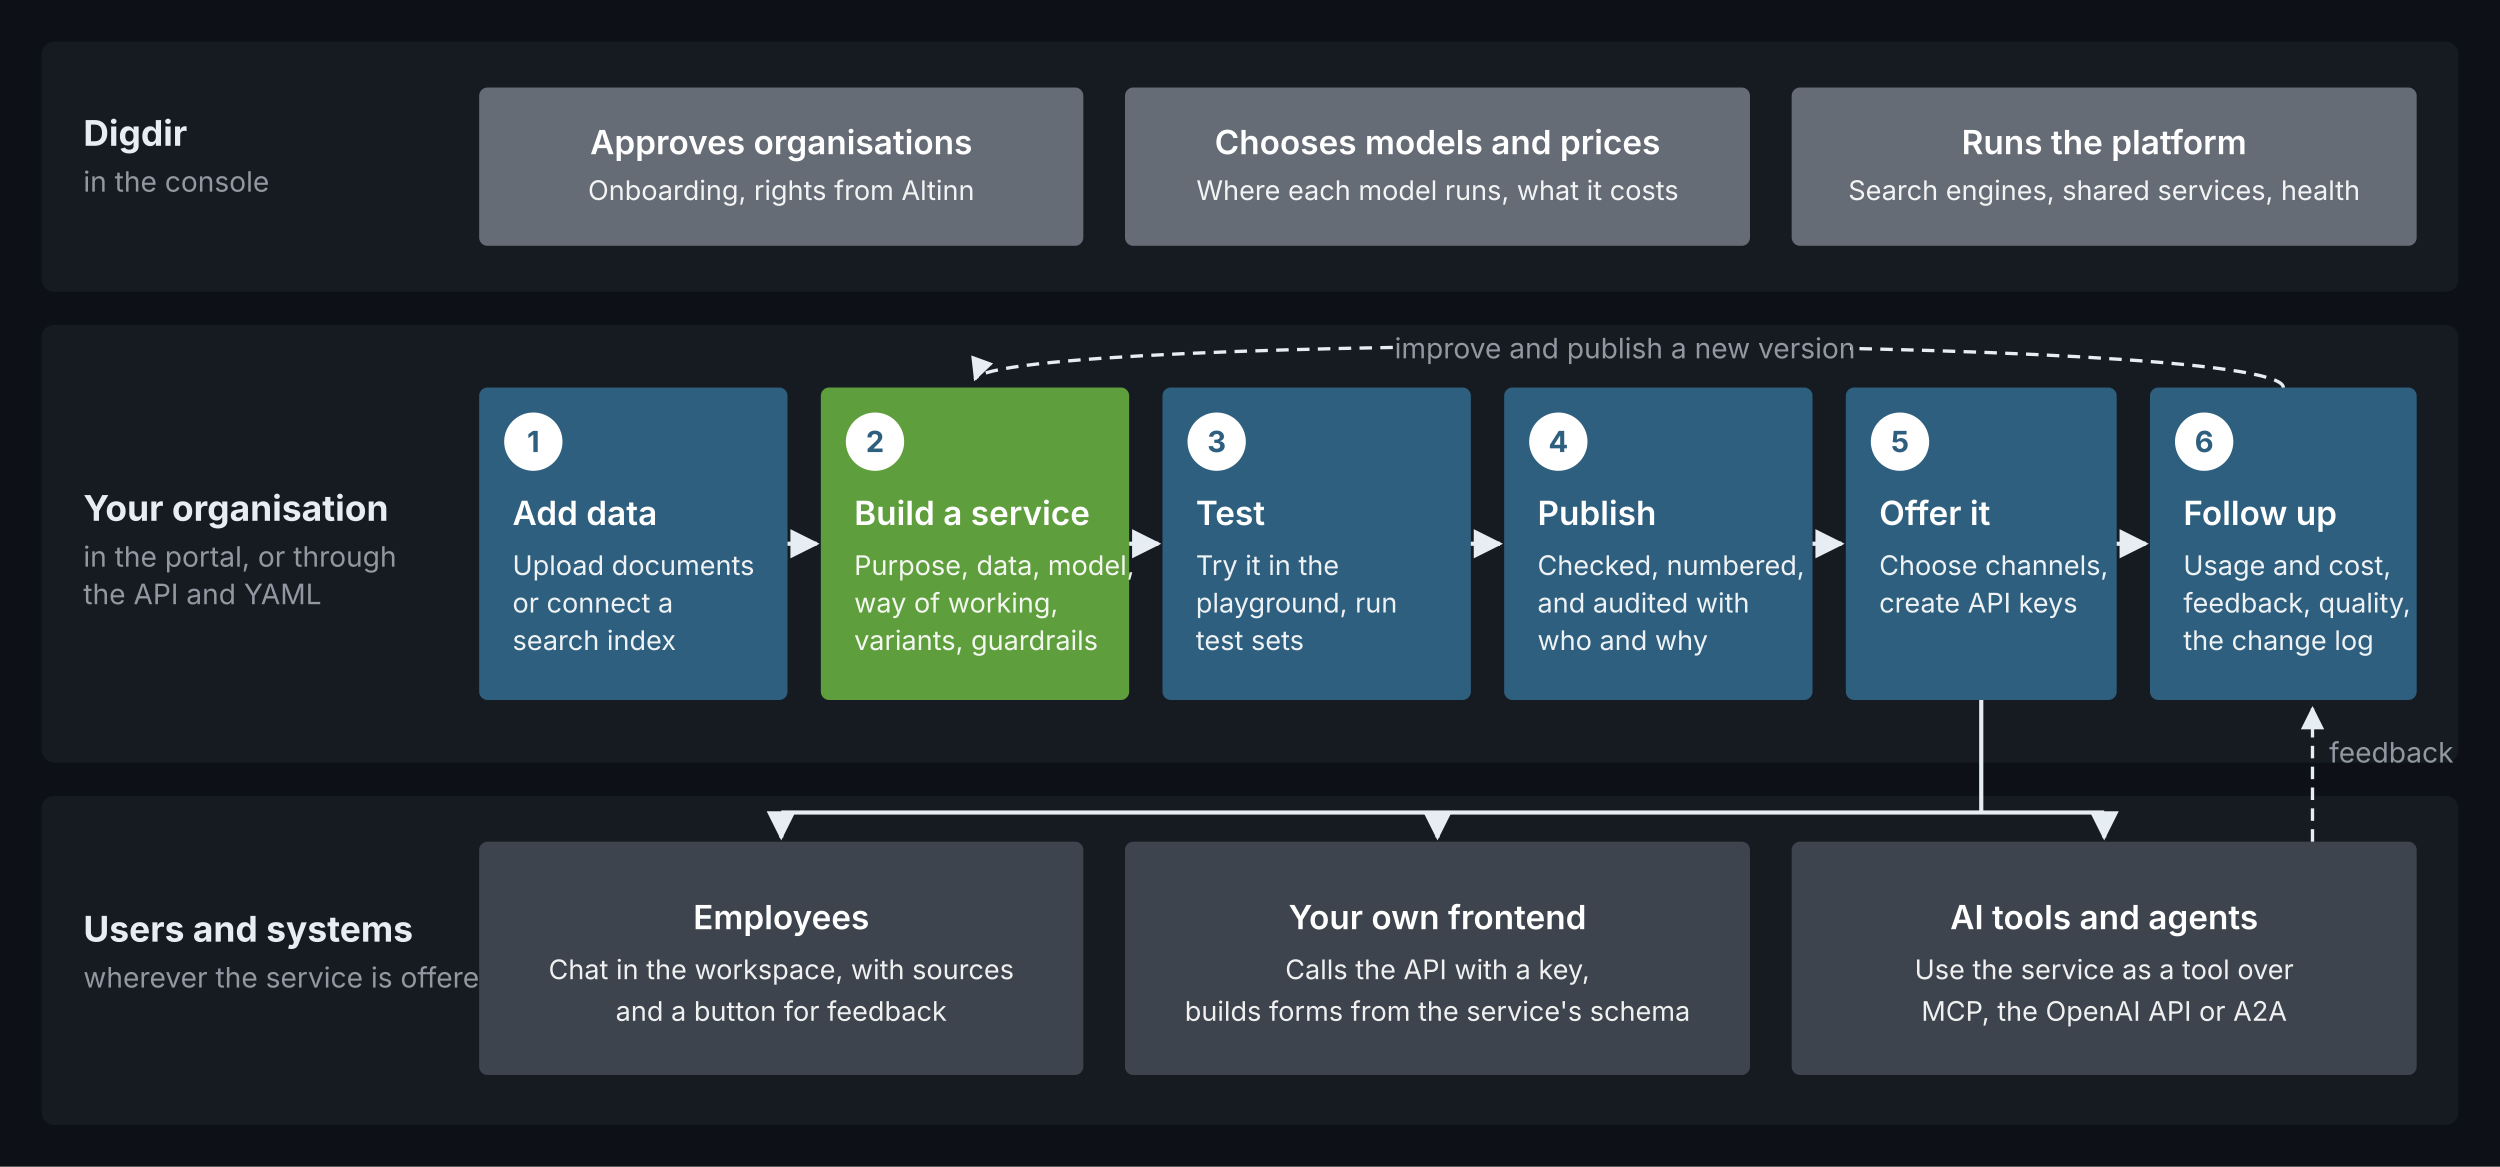
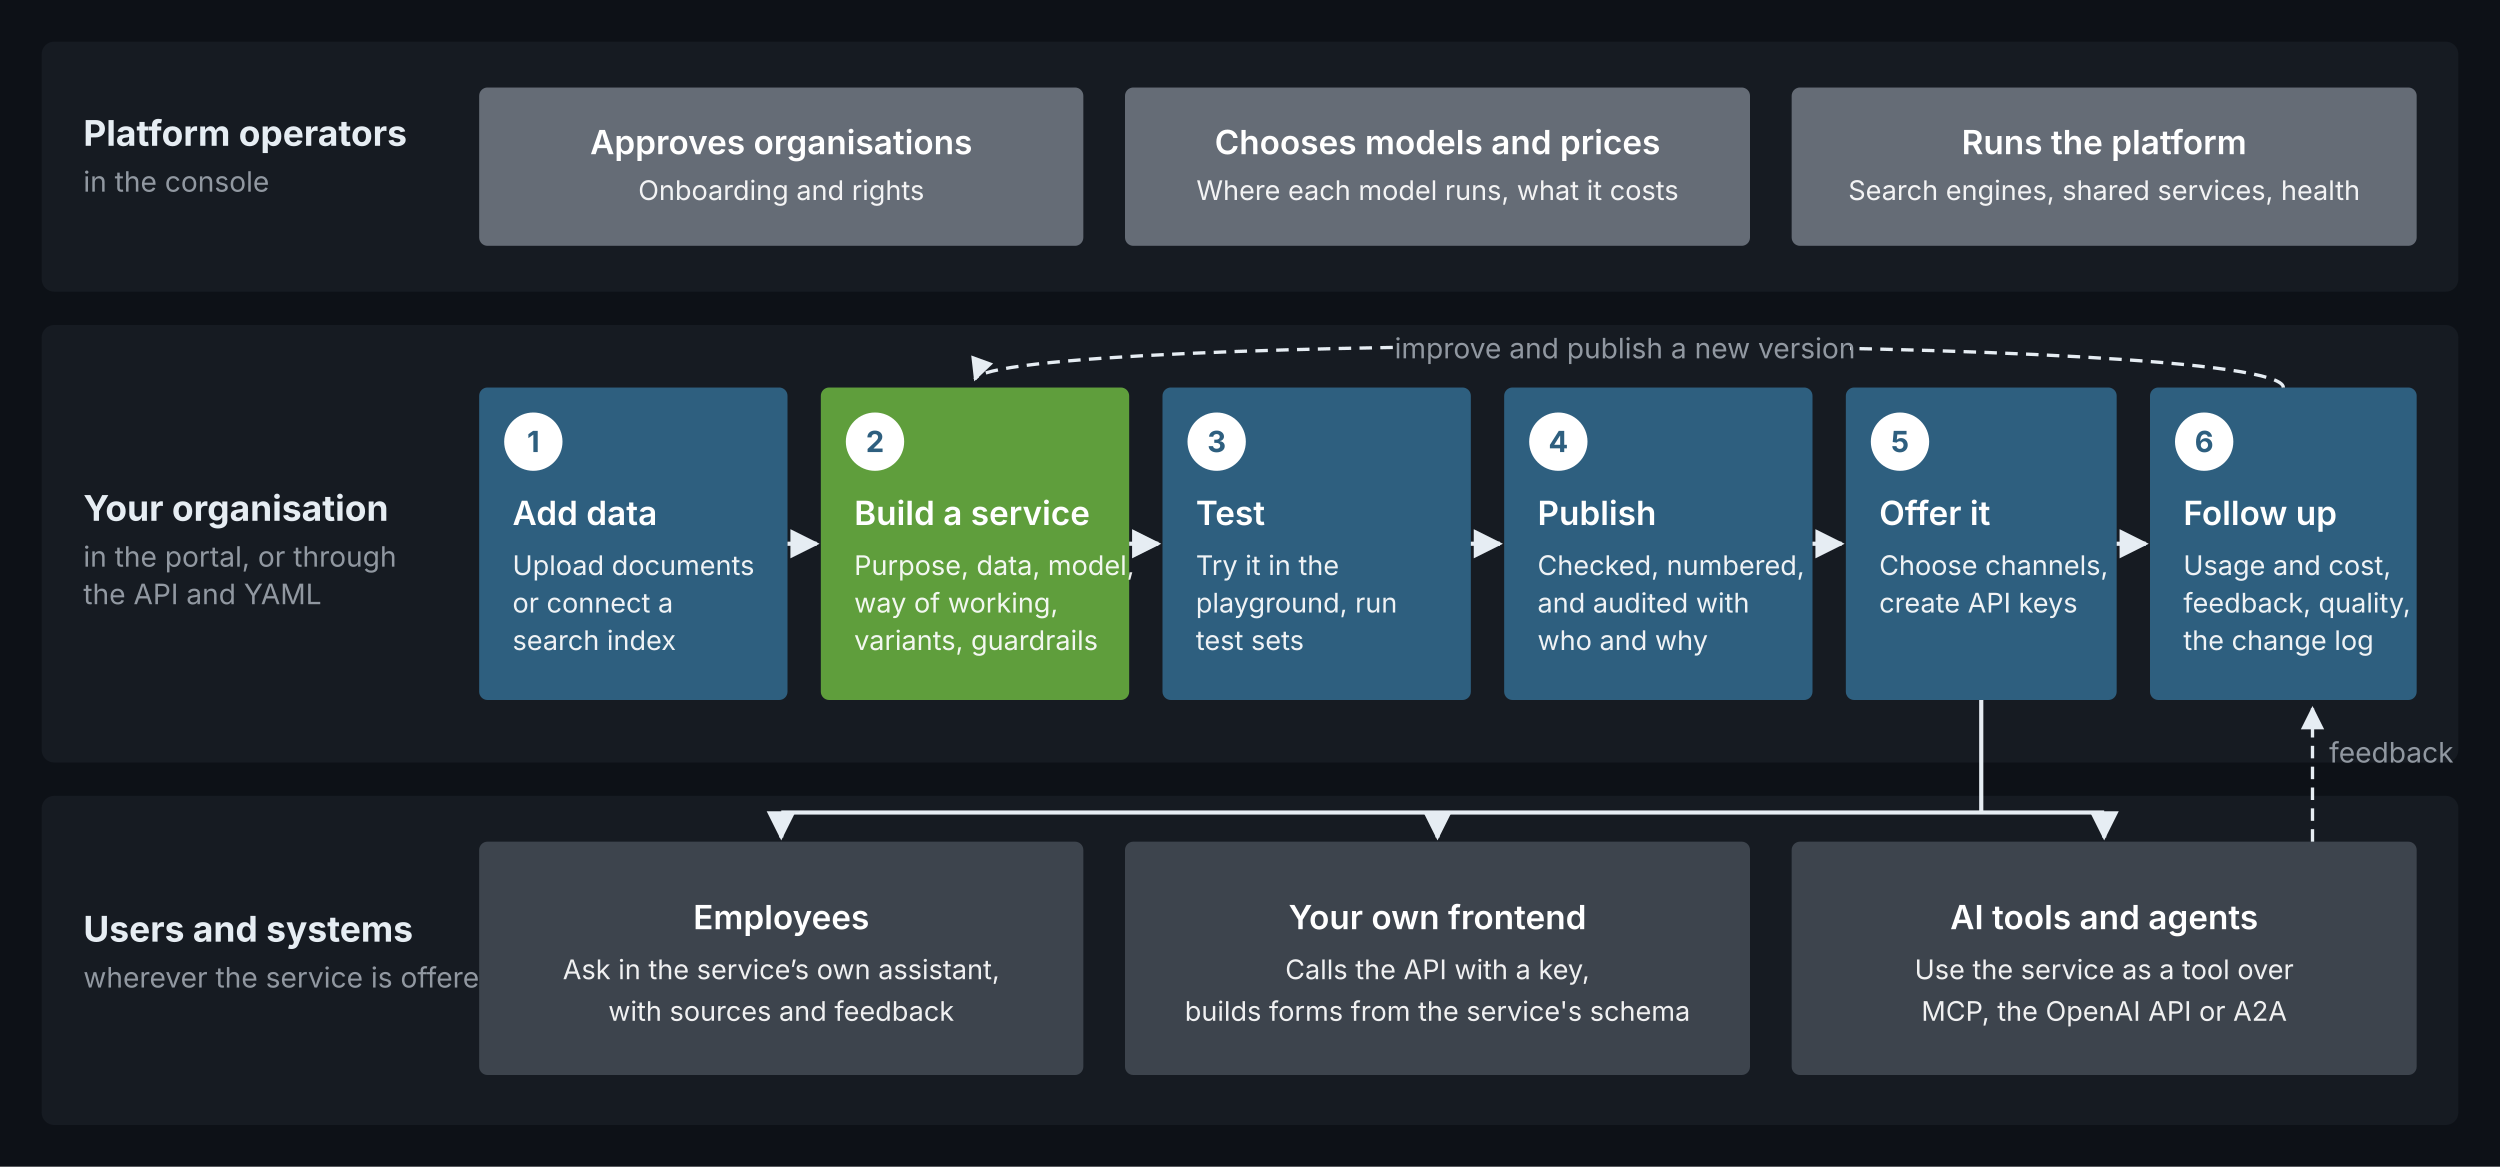
<svg xmlns="http://www.w3.org/2000/svg" viewBox="0 0 1200 560" width="1200" height="560" font-family="Inter, Segoe UI, Helvetica, Arial, sans-serif">
  <defs>
    <marker id="a" viewBox="0 0 10 10" refX="9" refY="5" markerWidth="7" markerHeight="7" orient="auto-start-reverse">
      <path d="M0 0 L10 5 L0 10 z" fill="#e6edf3" />
    </marker>
  </defs>
  <style>
    .role { fill: #e6edf3; font-weight: 700; font-size: 17px; }
    .where { fill: #9198a1; font-size: 13.5px; }
    .t { fill: #ffffff; font-weight: 600; font-size: 16px; }
    .s { fill: #ffffff; font-size: 13px; opacity: 0.92; }
    .n { fill: #2e5f7f; font-weight: 700; font-size: 14px; }
    .lane { fill: #161b22; }
  </style>
  <rect width="1200" height="560" fill="#0d1117" />
  <rect class="lane" x="20" y="20" width="1160" height="120" rx="6" />
  <rect class="lane" x="20" y="156" width="1160" height="210" rx="6" />
  <rect class="lane" x="20" y="382" width="1160" height="158" rx="6" />
-   <text class="role" x="40" y="70">Digdir</text>
+   <text class="role" x="40" y="70">Platform operators</text>
  <text class="where" x="40" y="92">in the console</text>
  <text class="role" x="40" y="250">Your organisation</text>
  <text class="where" x="40" y="272">in the portal, or through</text>
  <text class="where" x="40" y="290">the API and YAML</text>
  <text class="role" x="40" y="452">Users and systems</text>
  <text class="where" x="40" y="474">wherever the service is offered</text>
  <rect x="230" y="42" width="290" height="76" rx="4" fill="#656c76" />
  <text class="t" x="375" y="74" text-anchor="middle">Approves organisations</text>
-   <text class="s" x="375" y="96" text-anchor="middle">Onboarding, rights from Altinn</text>
+   <text class="s" x="375" y="96" text-anchor="middle">Onboarding and rights</text>
  <rect x="540" y="42" width="300" height="76" rx="4" fill="#656c76" />
  <text class="t" x="690" y="74" text-anchor="middle">Chooses models and prices</text>
  <text class="s" x="690" y="96" text-anchor="middle">Where each model runs, what it costs</text>
  <rect x="860" y="42" width="300" height="76" rx="4" fill="#656c76" />
  <text class="t" x="1010" y="74" text-anchor="middle">Runs the platform</text>
  <text class="s" x="1010" y="96" text-anchor="middle">Search engines, shared services, health</text>
  <g>
    <rect x="230" y="186" width="148" height="150" rx="4" fill="#2e5f7f" />
    <circle cx="256" cy="212" r="14" fill="#ffffff" />
    <text class="n" x="256" y="217" text-anchor="middle">1</text>
    <text class="t" x="246" y="252">Add data</text>
    <text class="s" x="246" y="276">Upload documents</text>
    <text class="s" x="246" y="294">or connect a</text>
    <text class="s" x="246" y="312">search index</text>
  </g>
  <g>
    <rect x="394" y="186" width="148" height="150" rx="4" fill="#5f9e3c" />
    <circle cx="420" cy="212" r="14" fill="#ffffff" />
    <text class="n" x="420" y="217" text-anchor="middle" fill="#5f9e3c">2</text>
    <text class="t" x="410" y="252">Build a service</text>
    <text class="s" x="410" y="276">Purpose, data, model,</text>
    <text class="s" x="410" y="294">way of working,</text>
    <text class="s" x="410" y="312">variants, guardrails</text>
  </g>
  <g>
    <rect x="558" y="186" width="148" height="150" rx="4" fill="#2e5f7f" />
    <circle cx="584" cy="212" r="14" fill="#ffffff" />
    <text class="n" x="584" y="217" text-anchor="middle">3</text>
    <text class="t" x="574" y="252">Test</text>
    <text class="s" x="574" y="276">Try it in the</text>
    <text class="s" x="574" y="294">playground, run</text>
    <text class="s" x="574" y="312">test sets</text>
  </g>
  <g>
    <rect x="722" y="186" width="148" height="150" rx="4" fill="#2e5f7f" />
    <circle cx="748" cy="212" r="14" fill="#ffffff" />
    <text class="n" x="748" y="217" text-anchor="middle">4</text>
    <text class="t" x="738" y="252">Publish</text>
    <text class="s" x="738" y="276">Checked, numbered,</text>
    <text class="s" x="738" y="294">and audited with</text>
    <text class="s" x="738" y="312">who and why</text>
  </g>
  <g>
    <rect x="886" y="186" width="130" height="150" rx="4" fill="#2e5f7f" />
    <circle cx="912" cy="212" r="14" fill="#ffffff" />
    <text class="n" x="912" y="217" text-anchor="middle">5</text>
    <text class="t" x="902" y="252">Offer it</text>
    <text class="s" x="902" y="276">Choose channels,</text>
    <text class="s" x="902" y="294">create API keys</text>
  </g>
  <g>
    <rect x="1032" y="186" width="128" height="150" rx="4" fill="#2e5f7f" />
    <circle cx="1058" cy="212" r="14" fill="#ffffff" />
    <text class="n" x="1058" y="217" text-anchor="middle">6</text>
    <text class="t" x="1048" y="252">Follow up</text>
    <text class="s" x="1048" y="276">Usage and cost,</text>
    <text class="s" x="1048" y="294">feedback, quality,</text>
    <text class="s" x="1048" y="312">the change log</text>
  </g>
  <path d="M378 261 H392" stroke="#e6edf3" stroke-width="2" marker-end="url(#a)" />
  <path d="M542 261 H556" stroke="#e6edf3" stroke-width="2" marker-end="url(#a)" />
  <path d="M706 261 H720" stroke="#e6edf3" stroke-width="2" marker-end="url(#a)" />
  <path d="M870 261 H884" stroke="#e6edf3" stroke-width="2" marker-end="url(#a)" />
  <path d="M1016 261 H1030" stroke="#e6edf3" stroke-width="2" marker-end="url(#a)" />
  <path d="M1096 186 C1096 160 476 160 468 182" fill="none" stroke="#e6edf3" stroke-width="1.6" stroke-dasharray="6 4" marker-end="url(#a)" />
  <rect x="672" y="158" width="216" height="18" fill="#161b22" />
  <text class="where" x="780" y="172" text-anchor="middle">improve and publish a new version</text>
  <rect x="230" y="404" width="290" height="112" rx="4" fill="#3d444d" />
  <text class="t" x="375" y="446" text-anchor="middle">Employees</text>
-   <text class="s" x="375" y="470" text-anchor="middle">Chat in the workspace, with sources</text>
-   <text class="s" x="375" y="490" text-anchor="middle">and a button for feedback</text>
+   <text class="s" x="375" y="470" text-anchor="middle">Ask in the service’s own assistant,</text>
+   <text class="s" x="375" y="490" text-anchor="middle">with sources and feedback</text>
  <rect x="540" y="404" width="300" height="112" rx="4" fill="#3d444d" />
  <text class="t" x="690" y="446" text-anchor="middle">Your own frontend</text>
  <text class="s" x="690" y="470" text-anchor="middle">Calls the API with a key,</text>
  <text class="s" x="690" y="490" text-anchor="middle">builds forms from the service's schema</text>
  <rect x="860" y="404" width="300" height="112" rx="4" fill="#3d444d" />
  <text class="t" x="1010" y="446" text-anchor="middle">AI tools and agents</text>
  <text class="s" x="1010" y="470" text-anchor="middle">Use the service as a tool over</text>
  <text class="s" x="1010" y="490" text-anchor="middle">MCP, the OpenAI API or A2A</text>
  <path d="M951 336 V390" stroke="#e6edf3" stroke-width="2" />
  <path d="M375 390 H1010" stroke="#e6edf3" stroke-width="2" />
  <path d="M375 390 V402" stroke="#e6edf3" stroke-width="2" marker-end="url(#a)" />
  <path d="M690 390 V402" stroke="#e6edf3" stroke-width="2" marker-end="url(#a)" />
  <path d="M1010 390 V402" stroke="#e6edf3" stroke-width="2" marker-end="url(#a)" />
  <path d="M1110 404 V340" stroke="#e6edf3" stroke-width="1.6" stroke-dasharray="6 4" marker-end="url(#a)" />
  <text class="where" x="1118" y="366">feedback</text>
</svg>
